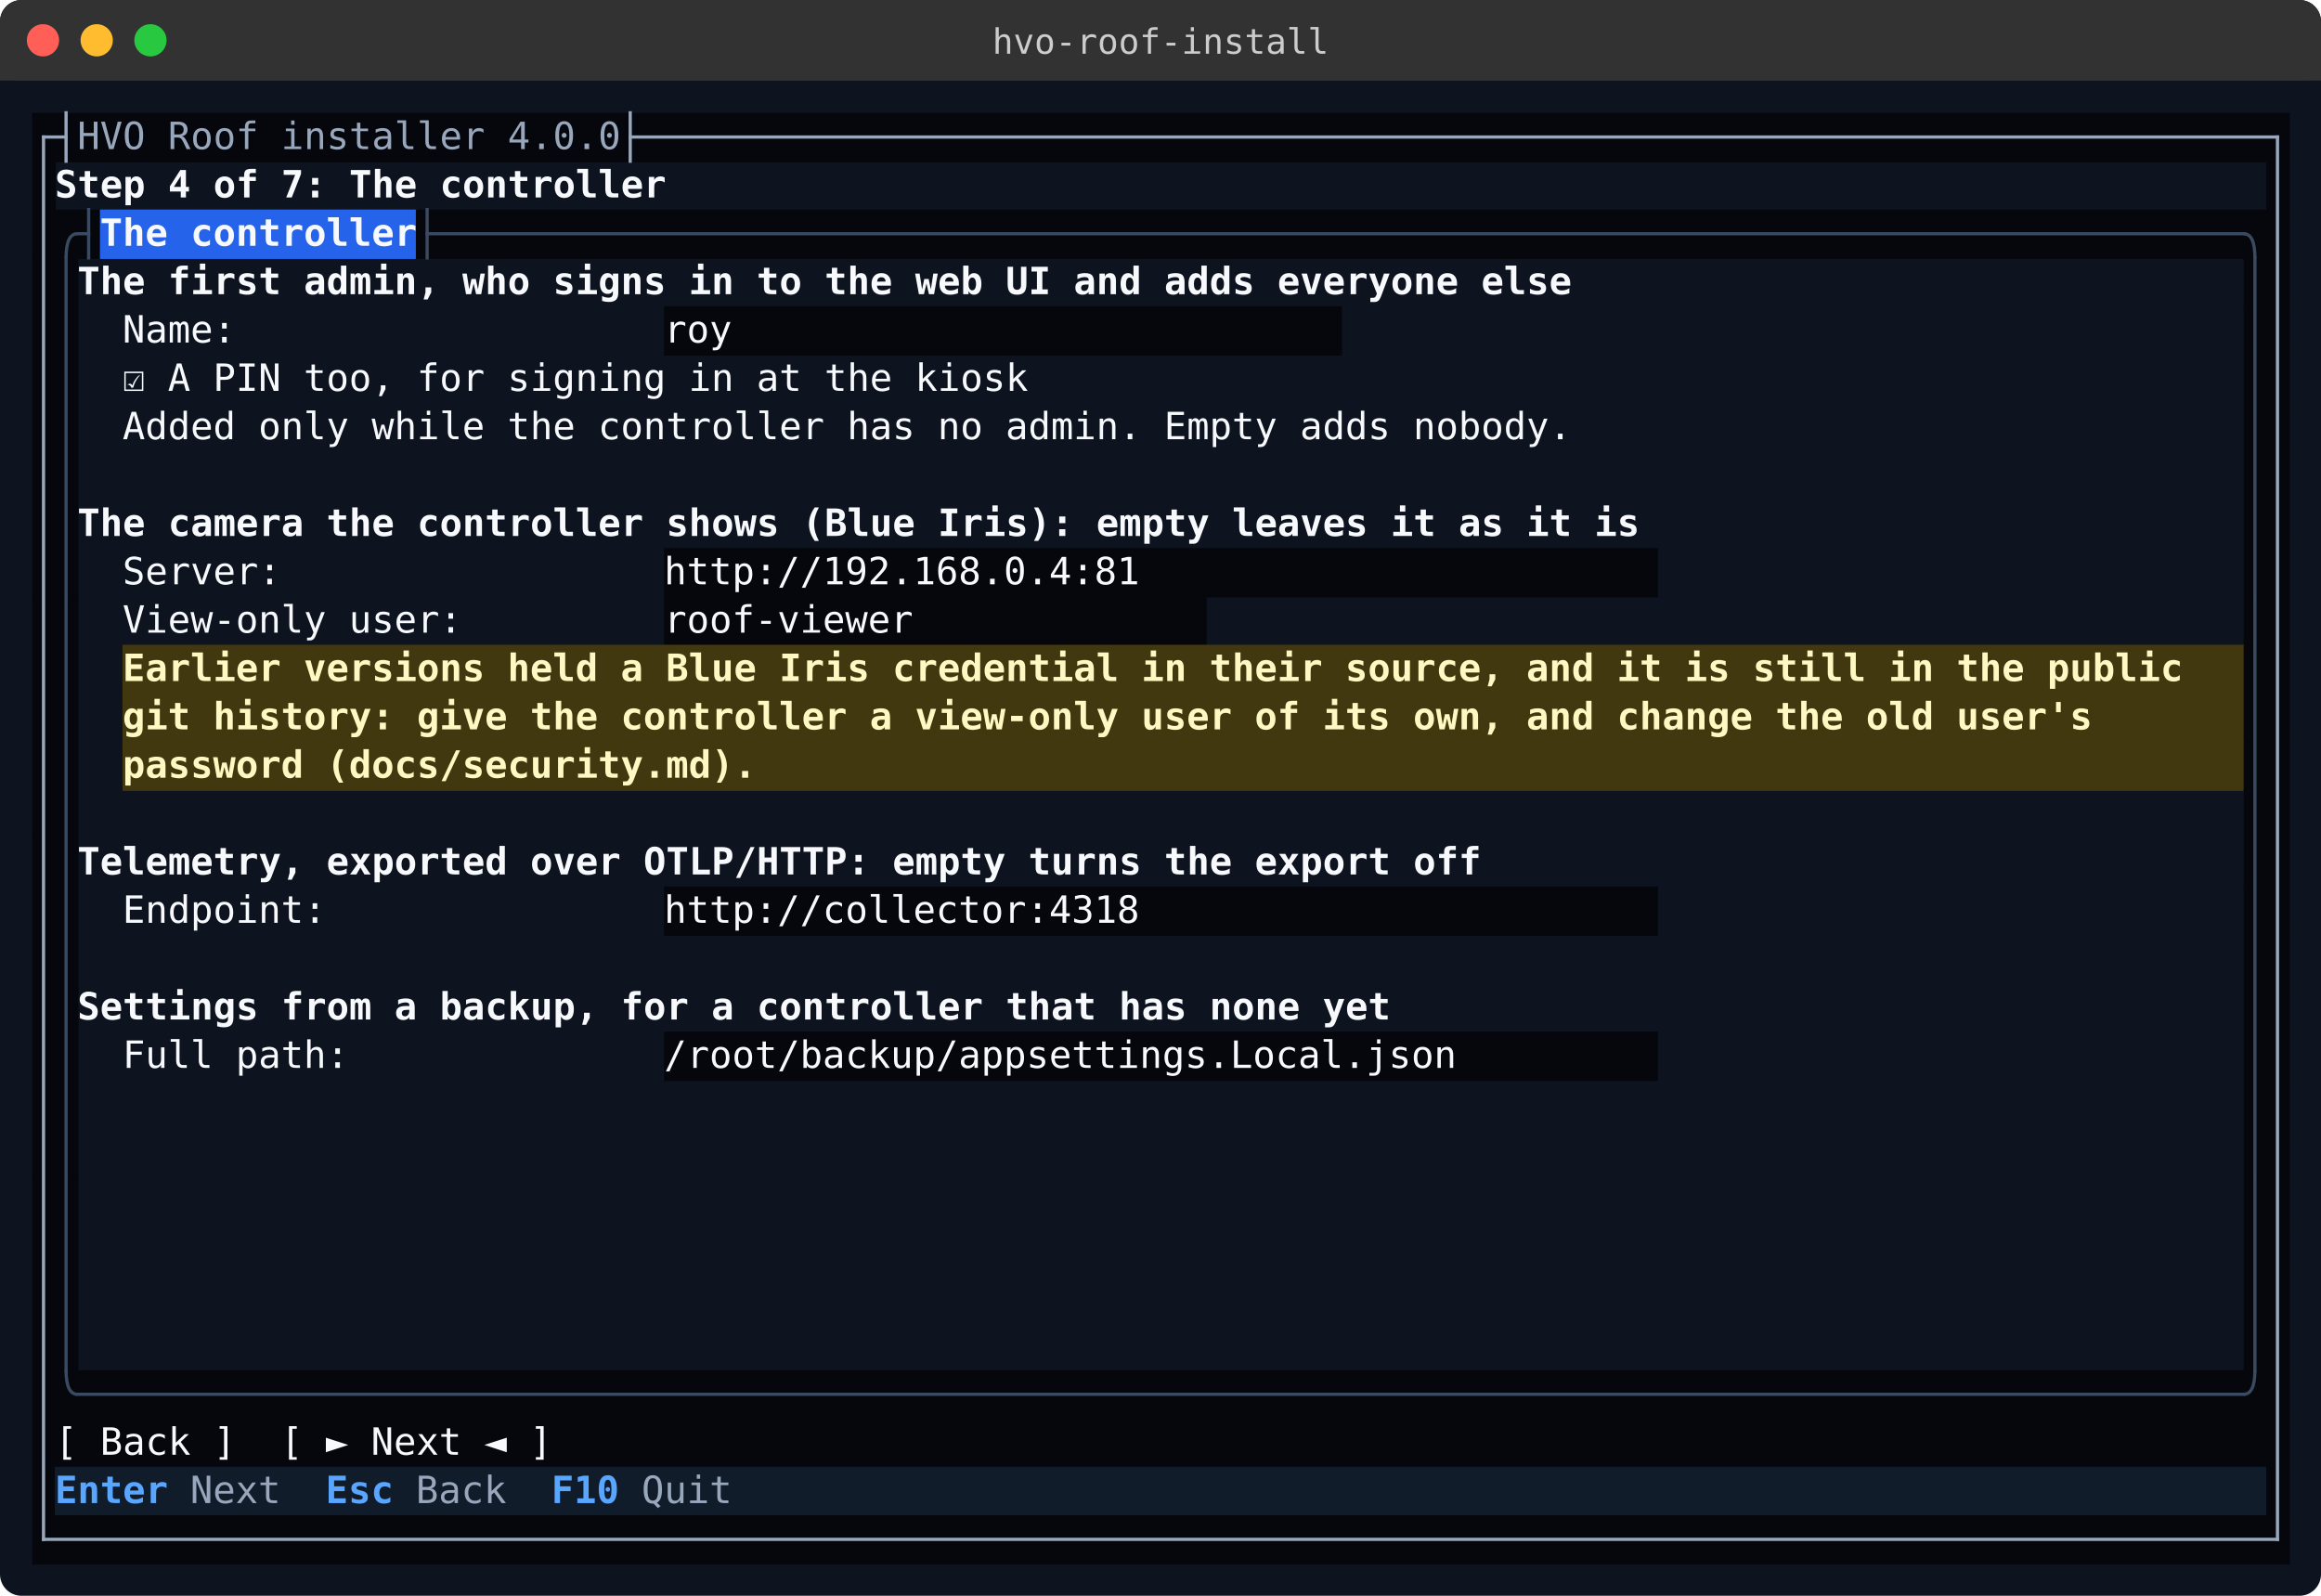
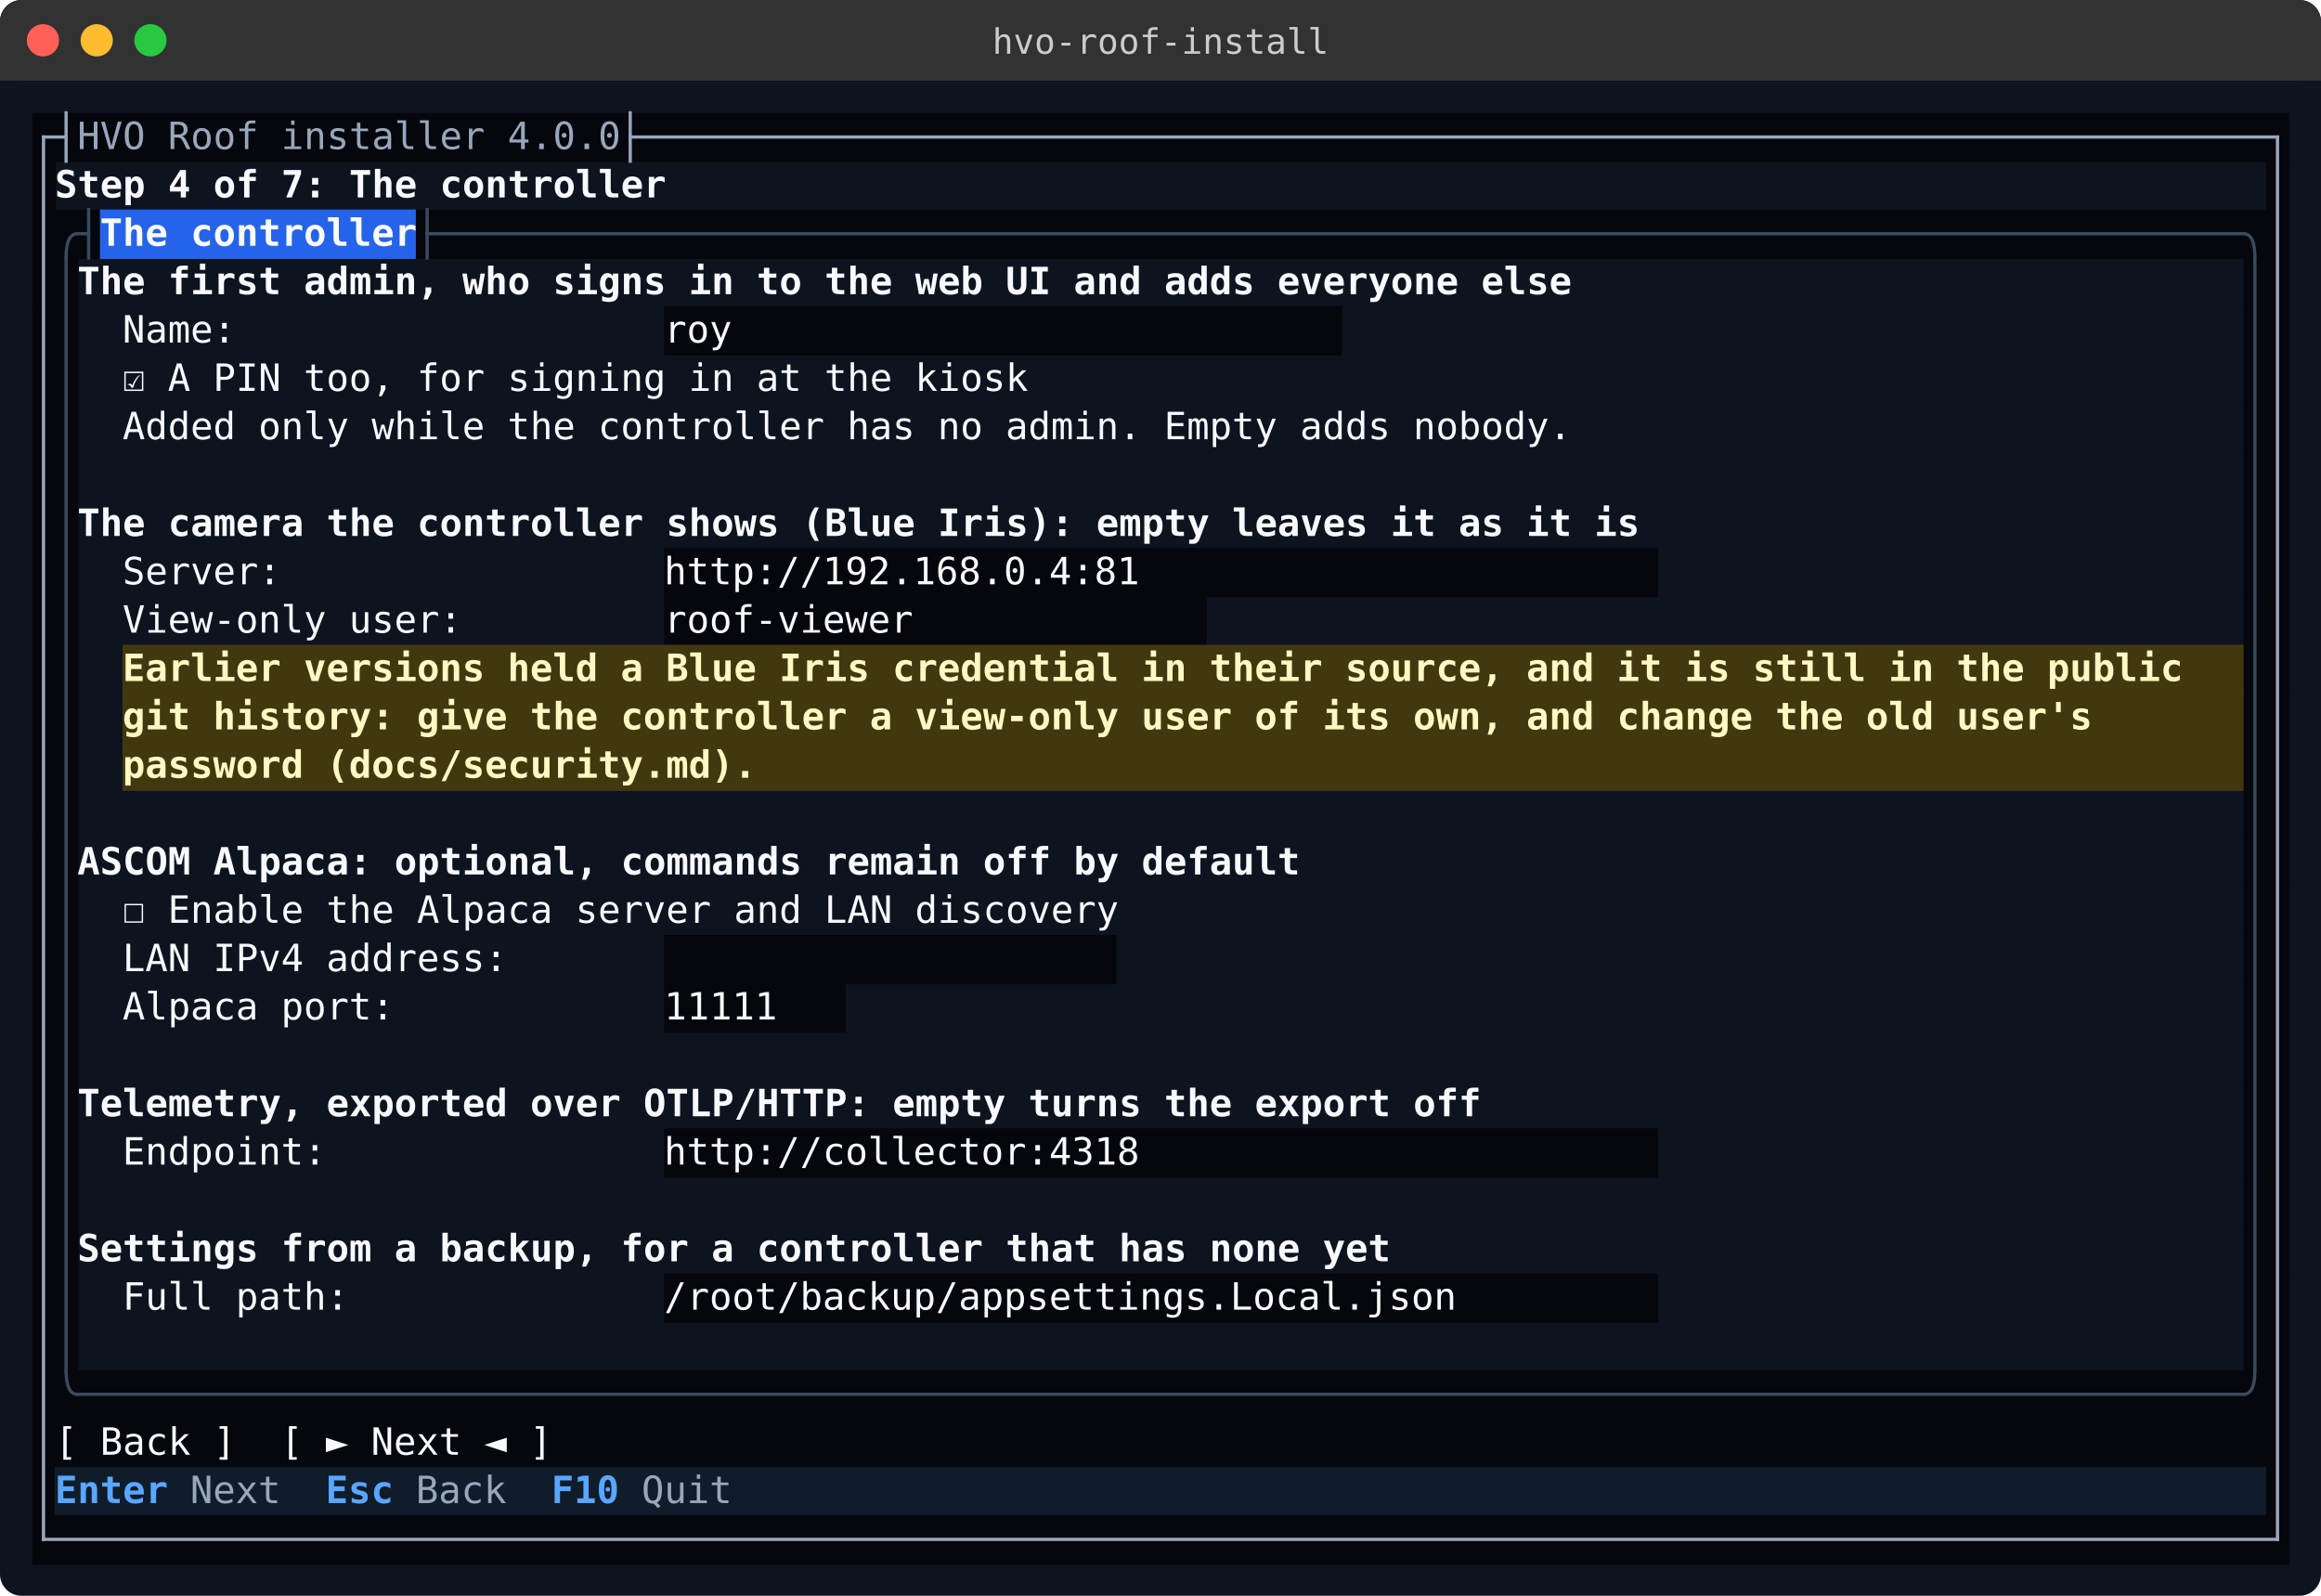
<svg xmlns="http://www.w3.org/2000/svg" width="864" height="594" viewBox="0 0 864.00 594.00" role="img" aria-label="hvo-roof-install">
  <g font-family="ui-monospace, SFMono-Regular, 'Cascadia Mono', 'DejaVu Sans Mono', Menlo, Consolas, 'Liberation Mono', monospace" font-size="14" xml:space="preserve" style="white-space: pre">
    <rect x="0" y="0" width="864.00" height="594.00" rx="8" fill="#0d1420" />
    <rect x="0" y="0" width="864.00" height="30" rx="8" fill="#323233" />
    <rect x="0" y="22" width="864.00" height="8" fill="#323233" />
    <circle cx="16" cy="15.0" r="6" fill="#ff5f57" />
    <circle cx="36" cy="15.0" r="6" fill="#febc2e" />
    <circle cx="56" cy="15.0" r="6" fill="#28c840" />
    <text x="432.00" y="20.0" fill="#cccccc" text-anchor="middle" font-size="13">hvo-roof-install</text>
    <rect x="12.00" y="42" width="840.40" height="18.4" fill="#05070d" />
    <rect x="12.00" y="60" width="8.80" height="18.4" fill="#05070d" />
    <rect x="843.60" y="60" width="8.80" height="18.4" fill="#05070d" />
    <rect x="12.00" y="78" width="25.60" height="18.4" fill="#05070d" />
    <rect x="37.20" y="78" width="118.00" height="18.4" fill="#2563eb" />
    <rect x="154.80" y="78" width="697.60" height="18.4" fill="#05070d" />
    <rect x="12.00" y="96" width="17.20" height="18.4" fill="#05070d" />
    <rect x="835.20" y="96" width="17.20" height="18.4" fill="#05070d" />
    <rect x="12.00" y="114" width="17.20" height="18.4" fill="#05070d" />
    <rect x="247.20" y="114" width="252.40" height="18.4" fill="#05070d" />
    <rect x="835.20" y="114" width="17.20" height="18.4" fill="#05070d" />
    <rect x="12.00" y="132" width="17.20" height="18.4" fill="#05070d" />
    <rect x="835.20" y="132" width="17.20" height="18.4" fill="#05070d" />
    <rect x="12.00" y="150" width="17.20" height="18.4" fill="#05070d" />
    <rect x="835.20" y="150" width="17.20" height="18.4" fill="#05070d" />
    <rect x="12.00" y="168" width="17.20" height="18.4" fill="#05070d" />
    <rect x="835.20" y="168" width="17.20" height="18.4" fill="#05070d" />
    <rect x="12.00" y="186" width="17.20" height="18.4" fill="#05070d" />
    <rect x="835.20" y="186" width="17.20" height="18.4" fill="#05070d" />
    <rect x="12.00" y="204" width="17.20" height="18.4" fill="#05070d" />
    <rect x="247.20" y="204" width="370.00" height="18.4" fill="#05070d" />
    <rect x="835.20" y="204" width="17.20" height="18.4" fill="#05070d" />
    <rect x="12.00" y="222" width="17.20" height="18.4" fill="#05070d" />
    <rect x="247.20" y="222" width="202.00" height="18.4" fill="#05070d" />
    <rect x="835.20" y="222" width="17.20" height="18.4" fill="#05070d" />
    <rect x="12.00" y="240" width="17.20" height="18.4" fill="#05070d" />
    <rect x="45.60" y="240" width="790.00" height="18.4" fill="#42380f" />
    <rect x="835.20" y="240" width="17.20" height="18.4" fill="#05070d" />
    <rect x="12.00" y="258" width="17.20" height="18.4" fill="#05070d" />
    <rect x="45.60" y="258" width="790.00" height="18.4" fill="#42380f" />
    <rect x="835.20" y="258" width="17.20" height="18.4" fill="#05070d" />
    <rect x="12.00" y="276" width="17.20" height="18.4" fill="#05070d" />
    <rect x="45.60" y="276" width="790.00" height="18.4" fill="#42380f" />
    <rect x="835.20" y="276" width="17.20" height="18.4" fill="#05070d" />
    <rect x="12.00" y="294" width="17.20" height="18.4" fill="#05070d" />
    <rect x="835.20" y="294" width="17.20" height="18.4" fill="#05070d" />
    <rect x="12.00" y="312" width="17.20" height="18.4" fill="#05070d" />
    <rect x="835.20" y="312" width="17.20" height="18.4" fill="#05070d" />
    <rect x="12.00" y="330" width="17.20" height="18.4" fill="#05070d" />
-     <rect x="247.20" y="330" width="370.00" height="18.4" fill="#05070d" />
    <rect x="835.20" y="330" width="17.20" height="18.4" fill="#05070d" />
    <rect x="12.00" y="348" width="17.20" height="18.4" fill="#05070d" />
+     <rect x="247.20" y="348" width="168.40" height="18.4" fill="#05070d" />
    <rect x="835.20" y="348" width="17.20" height="18.4" fill="#05070d" />
    <rect x="12.00" y="366" width="17.20" height="18.4" fill="#05070d" />
+     <rect x="247.20" y="366" width="67.60" height="18.4" fill="#05070d" />
    <rect x="835.20" y="366" width="17.20" height="18.4" fill="#05070d" />
    <rect x="12.00" y="384" width="17.20" height="18.4" fill="#05070d" />
-     <rect x="247.20" y="384" width="370.00" height="18.4" fill="#05070d" />
    <rect x="835.20" y="384" width="17.20" height="18.4" fill="#05070d" />
    <rect x="12.00" y="402" width="17.20" height="18.4" fill="#05070d" />
    <rect x="835.20" y="402" width="17.20" height="18.4" fill="#05070d" />
    <rect x="12.00" y="420" width="17.20" height="18.4" fill="#05070d" />
+     <rect x="247.20" y="420" width="370.00" height="18.4" fill="#05070d" />
    <rect x="835.20" y="420" width="17.20" height="18.4" fill="#05070d" />
    <rect x="12.00" y="438" width="17.20" height="18.4" fill="#05070d" />
    <rect x="835.20" y="438" width="17.20" height="18.4" fill="#05070d" />
    <rect x="12.00" y="456" width="17.20" height="18.4" fill="#05070d" />
    <rect x="835.20" y="456" width="17.20" height="18.4" fill="#05070d" />
    <rect x="12.00" y="474" width="17.20" height="18.4" fill="#05070d" />
+     <rect x="247.20" y="474" width="370.00" height="18.4" fill="#05070d" />
    <rect x="835.20" y="474" width="17.20" height="18.4" fill="#05070d" />
    <rect x="12.00" y="492" width="17.20" height="18.4" fill="#05070d" />
    <rect x="835.20" y="492" width="17.20" height="18.4" fill="#05070d" />
    <rect x="12.00" y="510" width="840.40" height="18.4" fill="#05070d" />
    <rect x="12.00" y="528" width="840.40" height="18.4" fill="#05070d" />
    <rect x="12.00" y="546" width="8.80" height="18.4" fill="#05070d" />
    <rect x="20.40" y="546" width="823.60" height="18.4" fill="#111c2a" />
    <rect x="843.60" y="546" width="8.80" height="18.4" fill="#05070d" />
    <rect x="12.00" y="564" width="840.40" height="18.4" fill="#05070d" />
    <line x1="16.20" y1="50.40" x2="16.20" y2="573.60" stroke="#98a7bb" stroke-width="1.2" />
    <line x1="15.60" y1="51.00" x2="25.20" y2="51.00" stroke="#98a7bb" stroke-width="1.2" />
    <line x1="234.00" y1="51.00" x2="848.40" y2="51.00" stroke="#98a7bb" stroke-width="1.2" />
    <line x1="24.60" y1="41.40" x2="24.60" y2="60.60" stroke="#98a7bb" stroke-width="1.2" />
    <line x1="234.60" y1="41.40" x2="234.60" y2="60.60" stroke="#98a7bb" stroke-width="1.2" />
    <line x1="847.80" y1="50.40" x2="847.80" y2="573.60" stroke="#98a7bb" stroke-width="1.2" />
    <line x1="33.00" y1="77.40" x2="33.00" y2="96.60" stroke="#3a4a60" stroke-width="1.2" />
    <line x1="28.20" y1="87.00" x2="33.60" y2="87.00" stroke="#3a4a60" stroke-width="1.2" />
    <line x1="158.40" y1="87.00" x2="835.80" y2="87.00" stroke="#3a4a60" stroke-width="1.2" />
    <line x1="159.00" y1="77.40" x2="159.00" y2="96.60" stroke="#3a4a60" stroke-width="1.2" />
    <line x1="24.60" y1="95.40" x2="24.60" y2="510.60" stroke="#3a4a60" stroke-width="1.2" />
    <line x1="839.40" y1="95.40" x2="839.40" y2="510.60" stroke="#3a4a60" stroke-width="1.2" />
    <line x1="28.20" y1="519.00" x2="835.80" y2="519.00" stroke="#3a4a60" stroke-width="1.2" />
    <line x1="15.60" y1="573.00" x2="848.40" y2="573.00" stroke="#98a7bb" stroke-width="1.2" />
    <path d="M28.80,87.00 Q24.60,87.00 24.60,96.00" fill="none" stroke="#3a4a60" stroke-width="1.2" />
    <path d="M835.20,87.00 Q839.40,87.00 839.40,96.00" fill="none" stroke="#3a4a60" stroke-width="1.2" />
    <path d="M24.60,510.00 Q24.60,519.00 28.80,519.00" fill="none" stroke="#3a4a60" stroke-width="1.2" />
    <path d="M839.40,510.00 Q839.40,519.00 835.20,519.00" fill="none" stroke="#3a4a60" stroke-width="1.2" />
    <text x="28.80" y="55.50" fill="#98a7bb" textLength="201.60" lengthAdjust="spacingAndGlyphs">HVO Roof installer 4.0.0</text>
    <text x="20.40" y="73.50" fill="#f7f9fc" textLength="226.80" lengthAdjust="spacingAndGlyphs" font-weight="bold">Step 4 of 7: The controller</text>
    <text x="37.20" y="91.50" fill="#f7f9fc" textLength="117.60" lengthAdjust="spacingAndGlyphs" font-weight="bold">The controller</text>
    <text x="28.80" y="109.50" fill="#f7f9fc" textLength="554.40" lengthAdjust="spacingAndGlyphs" font-weight="bold">The first admin, who signs in to the web UI and adds everyone else</text>
    <text x="45.60" y="127.50" fill="#f7f9fc" textLength="42.00" lengthAdjust="spacingAndGlyphs">Name:</text>
    <text x="247.20" y="127.50" fill="#f7f9fc" textLength="25.20" lengthAdjust="spacingAndGlyphs">roy</text>
    <text x="45.60" y="145.50" fill="#f7f9fc" textLength="336.00" lengthAdjust="spacingAndGlyphs">☑ A PIN too, for signing in at the kiosk</text>
    <text x="45.60" y="163.50" fill="#f7f9fc" textLength="537.60" lengthAdjust="spacingAndGlyphs">Added only while the controller has no admin. Empty adds nobody.</text>
    <text x="28.80" y="199.50" fill="#f7f9fc" textLength="579.60" lengthAdjust="spacingAndGlyphs" font-weight="bold">The camera the controller shows (Blue Iris): empty leaves it as it is</text>
    <text x="45.60" y="217.50" fill="#f7f9fc" textLength="58.80" lengthAdjust="spacingAndGlyphs">Server:</text>
    <text x="247.20" y="217.50" fill="#f7f9fc" textLength="176.40" lengthAdjust="spacingAndGlyphs">http://192.168.0.4:81</text>
    <text x="45.60" y="235.50" fill="#f7f9fc" textLength="126.00" lengthAdjust="spacingAndGlyphs">View-only user:</text>
    <text x="247.20" y="235.50" fill="#f7f9fc" textLength="92.40" lengthAdjust="spacingAndGlyphs">roof-viewer</text>
    <text x="45.60" y="253.50" fill="#fef9c3" textLength="764.40" lengthAdjust="spacingAndGlyphs" font-weight="bold">Earlier versions held a Blue Iris credential in their source, and it is still in the public</text>
    <text x="45.60" y="271.50" fill="#fef9c3" textLength="730.80" lengthAdjust="spacingAndGlyphs" font-weight="bold">git history: give the controller a view-only user of its own, and change the old user's</text>
    <text x="45.60" y="289.50" fill="#fef9c3" textLength="235.20" lengthAdjust="spacingAndGlyphs" font-weight="bold">password (docs/security.md).</text>
-     <text x="28.80" y="325.50" fill="#f7f9fc" textLength="520.80" lengthAdjust="spacingAndGlyphs" font-weight="bold">Telemetry, exported over OTLP/HTTP: empty turns the export off</text>
-     <text x="45.60" y="343.50" fill="#f7f9fc" textLength="75.60" lengthAdjust="spacingAndGlyphs">Endpoint:</text>
-     <text x="247.20" y="343.50" fill="#f7f9fc" textLength="176.40" lengthAdjust="spacingAndGlyphs">http://collector:4318</text>
-     <text x="28.80" y="379.50" fill="#f7f9fc" textLength="487.20" lengthAdjust="spacingAndGlyphs" font-weight="bold">Settings from a backup, for a controller that has none yet</text>
-     <text x="45.60" y="397.50" fill="#f7f9fc" textLength="84.00" lengthAdjust="spacingAndGlyphs">Full path:</text>
-     <text x="247.20" y="397.50" fill="#f7f9fc" textLength="294.00" lengthAdjust="spacingAndGlyphs">/root/backup/appsettings.Local.json</text>
+     <text x="28.80" y="325.50" fill="#f7f9fc" textLength="453.60" lengthAdjust="spacingAndGlyphs" font-weight="bold">ASCOM Alpaca: optional, commands remain off by default</text>
+     <text x="45.60" y="343.50" fill="#f7f9fc" textLength="369.60" lengthAdjust="spacingAndGlyphs">☐ Enable the Alpaca server and LAN discovery</text>
+     <text x="45.60" y="361.50" fill="#f7f9fc" textLength="142.80" lengthAdjust="spacingAndGlyphs">LAN IPv4 address:</text>
+     <text x="45.60" y="379.50" fill="#f7f9fc" textLength="100.80" lengthAdjust="spacingAndGlyphs">Alpaca port:</text>
+     <text x="247.20" y="379.50" fill="#f7f9fc" textLength="42.00" lengthAdjust="spacingAndGlyphs">11111</text>
+     <text x="28.80" y="415.50" fill="#f7f9fc" textLength="520.80" lengthAdjust="spacingAndGlyphs" font-weight="bold">Telemetry, exported over OTLP/HTTP: empty turns the export off</text>
+     <text x="45.60" y="433.50" fill="#f7f9fc" textLength="75.60" lengthAdjust="spacingAndGlyphs">Endpoint:</text>
+     <text x="247.20" y="433.50" fill="#f7f9fc" textLength="176.40" lengthAdjust="spacingAndGlyphs">http://collector:4318</text>
+     <text x="28.80" y="469.50" fill="#f7f9fc" textLength="487.20" lengthAdjust="spacingAndGlyphs" font-weight="bold">Settings from a backup, for a controller that has none yet</text>
+     <text x="45.60" y="487.50" fill="#f7f9fc" textLength="84.00" lengthAdjust="spacingAndGlyphs">Full path:</text>
+     <text x="247.20" y="487.50" fill="#f7f9fc" textLength="294.00" lengthAdjust="spacingAndGlyphs">/root/backup/appsettings.Local.json</text>
    <text x="20.40" y="541.50" fill="#f7f9fc" textLength="67.20" lengthAdjust="spacingAndGlyphs">[ Back ]</text>
    <text x="104.40" y="541.50" fill="#f7f9fc" textLength="100.80" lengthAdjust="spacingAndGlyphs">[ ► Next ◄ ]</text>
    <text x="20.40" y="559.50" fill="#58a6ff" textLength="42.00" lengthAdjust="spacingAndGlyphs" font-weight="bold">Enter</text>
    <text x="70.80" y="559.50" fill="#98a7bb" textLength="33.60" lengthAdjust="spacingAndGlyphs">Next</text>
    <text x="121.20" y="559.50" fill="#58a6ff" textLength="25.20" lengthAdjust="spacingAndGlyphs" font-weight="bold">Esc</text>
    <text x="154.80" y="559.50" fill="#98a7bb" textLength="33.60" lengthAdjust="spacingAndGlyphs">Back</text>
    <text x="205.20" y="559.50" fill="#58a6ff" textLength="25.20" lengthAdjust="spacingAndGlyphs" font-weight="bold">F10</text>
    <text x="238.80" y="559.50" fill="#98a7bb" textLength="33.60" lengthAdjust="spacingAndGlyphs">Quit</text>
  </g>
</svg>
